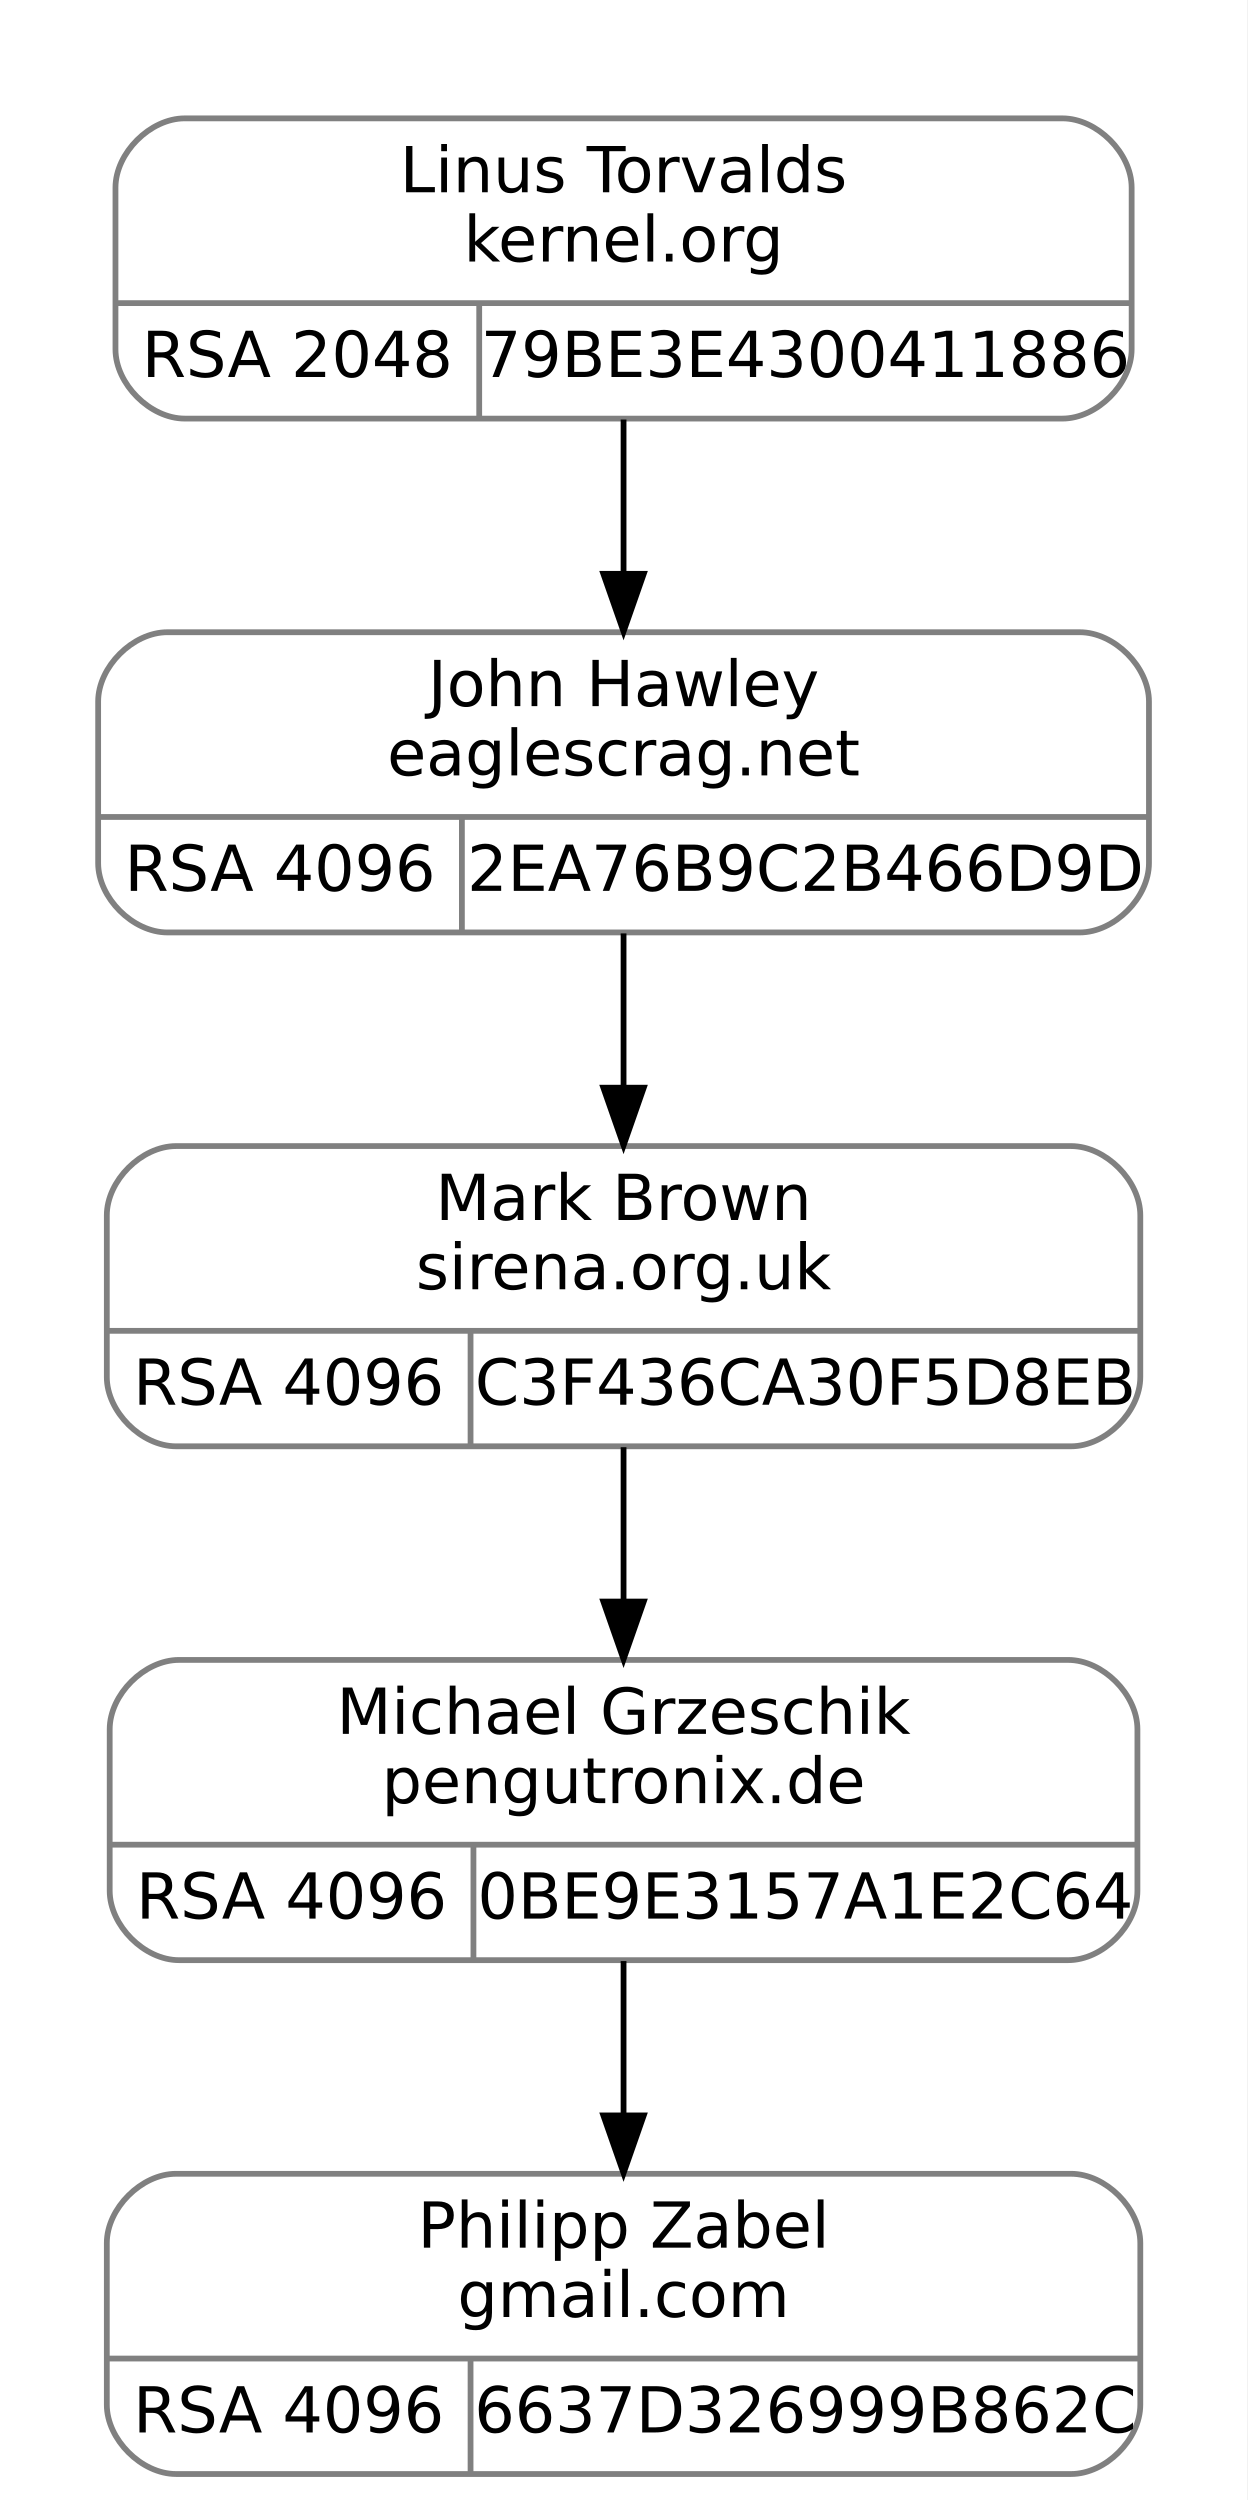
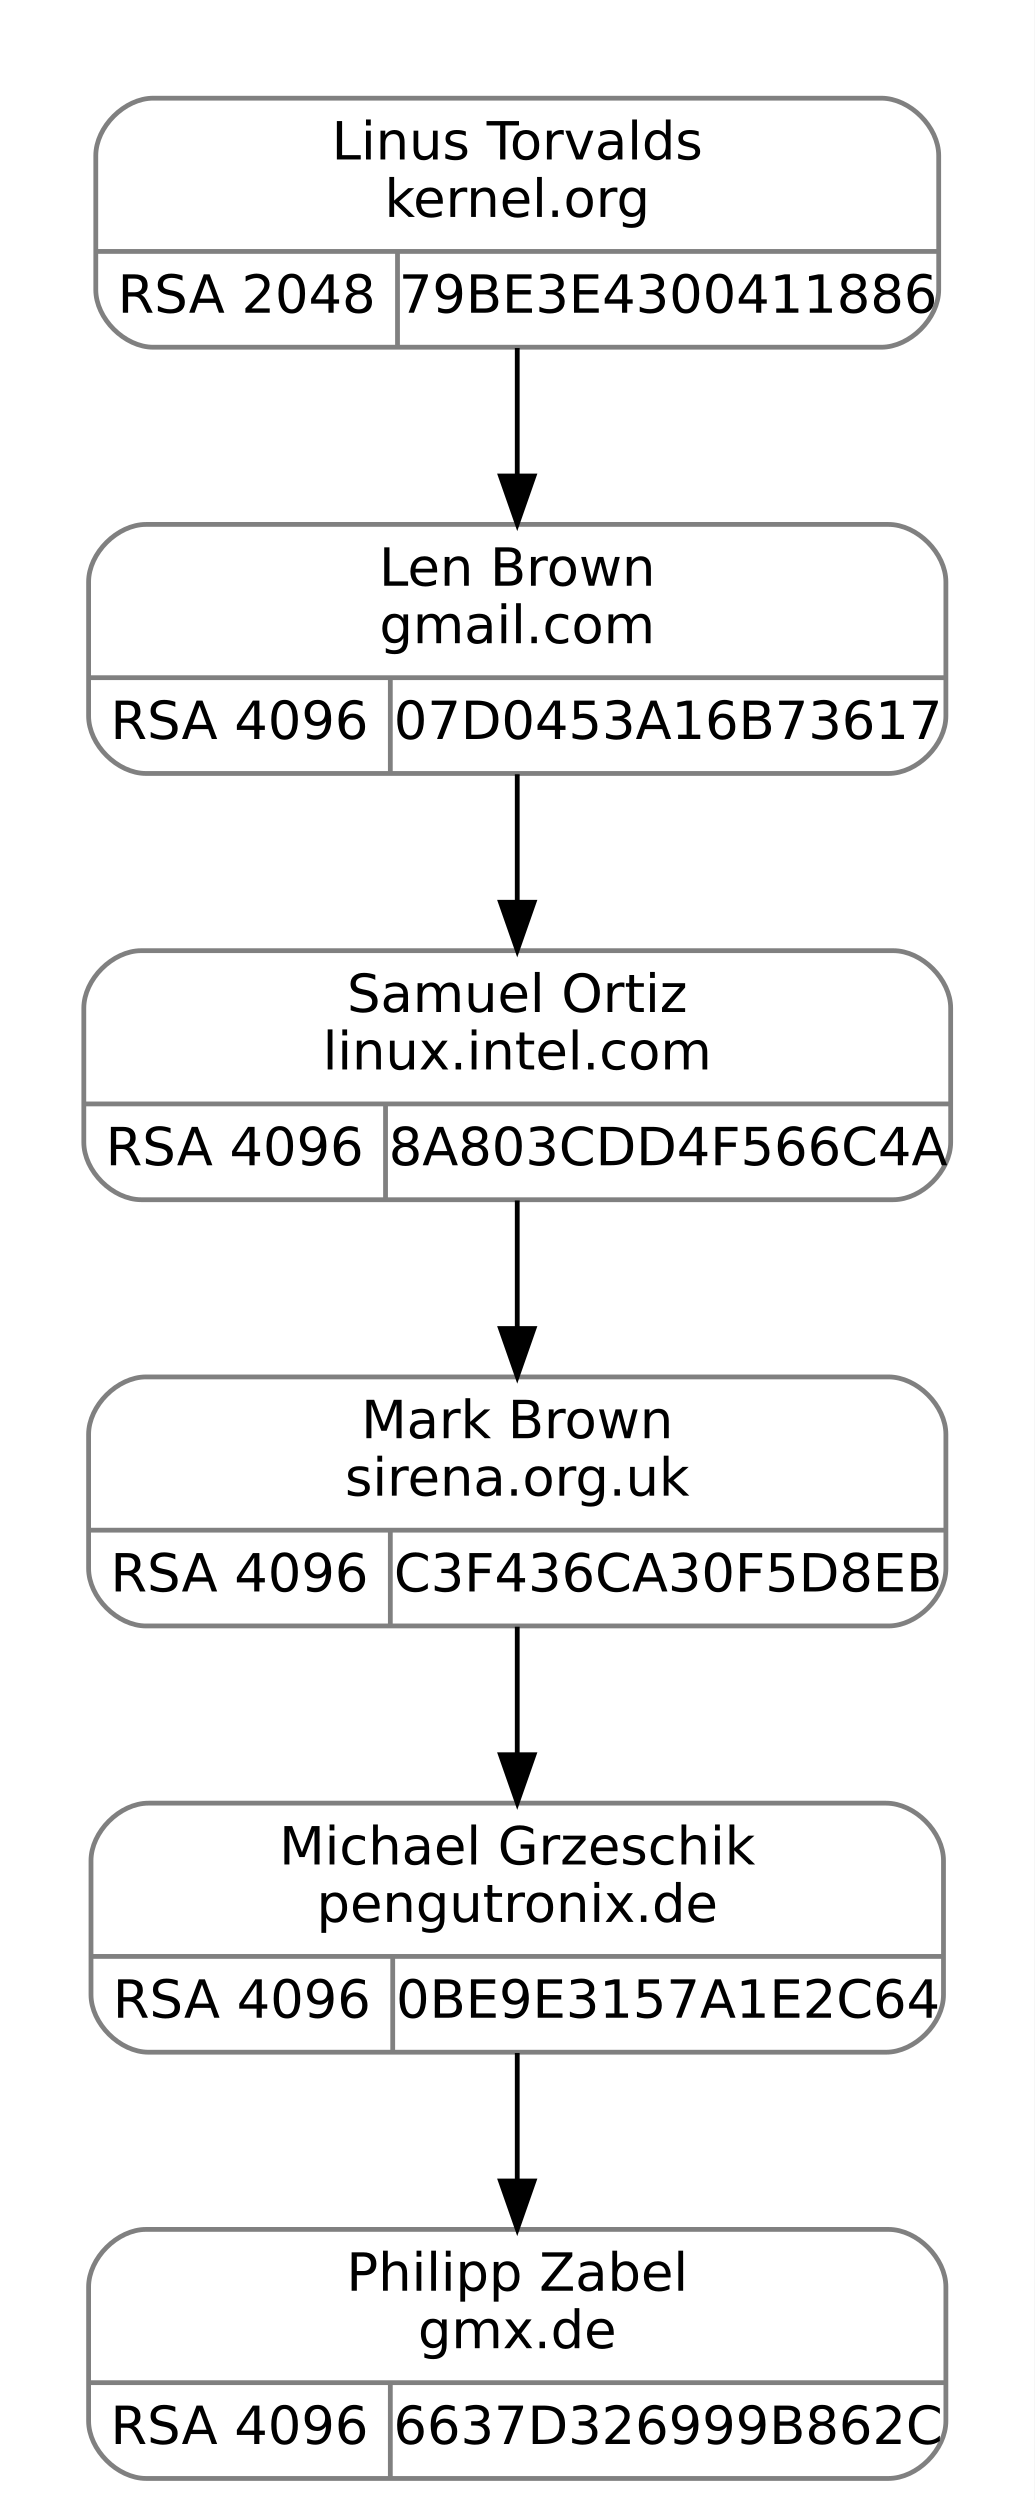
- <svg xmlns="http://www.w3.org/2000/svg" width="216pt" height="433pt" viewBox="0.00 0.00 216.00 433.00">
-   <g id="graph0" class="graph" transform="scale(1 1) rotate(0) translate(4 429)">
-     <polygon fill="white" stroke="transparent" points="-4,4 -4,-429 212,-429 212,4 -4,4" />
+ <svg xmlns="http://www.w3.org/2000/svg" width="216pt" height="522pt" viewBox="0.00 0.00 216.00 522.00">
+   <g id="graph0" class="graph" transform="scale(1 1) rotate(0) translate(4 518)">
+     <polygon fill="white" stroke="transparent" points="-4,4 -4,-518 212,-518 212,4 -4,4" />
    <g id="clust1" class="cluster">
-       <polygon fill="none" stroke="white" points="8,-348 8,-417 200,-417 200,-348 8,-348" />
+       <polygon fill="none" stroke="white" points="8,-437 8,-506 200,-506 200,-437 8,-437" />
    </g>
    <g id="node1" class="node">
-       <path fill="none" stroke="gray" d="M25,-267.5C25,-267.5 183,-267.5 183,-267.5 189,-267.5 195,-273.5 195,-279.5 195,-279.5 195,-307.5 195,-307.5 195,-313.5 189,-319.5 183,-319.5 183,-319.5 25,-319.5 25,-319.5 19,-319.5 13,-313.5 13,-307.5 13,-307.5 13,-279.5 13,-279.5 13,-273.5 19,-267.5 25,-267.5" />
-       <text text-anchor="middle" x="104" y="-306.7" font-family="droid sans,dejavu sans,helvetica" font-size="11.00">John Hawley</text>
-       <text text-anchor="middle" x="104" y="-294.7" font-family="droid sans,dejavu sans,helvetica" font-size="11.00">eaglescrag.net</text>
-       <polyline fill="none" stroke="gray" points="13,-287.5 195,-287.5 " />
-       <text text-anchor="middle" x="44.5" y="-274.7" font-family="droid sans,dejavu sans,helvetica" font-size="11.00">RSA 4096</text>
-       <polyline fill="none" stroke="gray" points="76,-267.5 76,-287.5 " />
-       <text text-anchor="middle" x="135.5" y="-274.7" font-family="droid sans,dejavu sans,helvetica" font-size="11.00">2EA76B9C2B466D9D</text>
+       <path fill="none" stroke="gray" d="M26.5,-356.5C26.5,-356.5 181.5,-356.5 181.5,-356.5 187.5,-356.5 193.5,-362.5 193.5,-368.5 193.5,-368.5 193.5,-396.5 193.5,-396.5 193.5,-402.5 187.5,-408.5 181.5,-408.5 181.5,-408.5 26.5,-408.5 26.5,-408.5 20.5,-408.5 14.5,-402.5 14.5,-396.5 14.5,-396.5 14.5,-368.5 14.5,-368.5 14.5,-362.5 20.5,-356.5 26.5,-356.5" />
+       <text text-anchor="middle" x="104" y="-395.7" font-family="droid sans,dejavu sans,helvetica" font-size="11.00">Len Brown</text>
+       <text text-anchor="middle" x="104" y="-383.7" font-family="droid sans,dejavu sans,helvetica" font-size="11.00">gmail.com</text>
+       <polyline fill="none" stroke="gray" points="14.5,-376.5 193.5,-376.5 " />
+       <text text-anchor="middle" x="46" y="-363.7" font-family="droid sans,dejavu sans,helvetica" font-size="11.00">RSA 4096</text>
+       <polyline fill="none" stroke="gray" points="77.5,-356.5 77.5,-376.5 " />
+       <text text-anchor="middle" x="135.5" y="-363.7" font-family="droid sans,dejavu sans,helvetica" font-size="11.00">07D0453A16B73617</text>
    </g>
    <g id="node3" class="node">
+       <path fill="none" stroke="gray" d="M25.5,-267.5C25.5,-267.5 182.5,-267.5 182.5,-267.5 188.5,-267.5 194.5,-273.5 194.5,-279.5 194.5,-279.5 194.5,-307.5 194.5,-307.5 194.5,-313.5 188.5,-319.5 182.5,-319.5 182.5,-319.5 25.5,-319.5 25.5,-319.5 19.5,-319.5 13.5,-313.5 13.5,-307.5 13.5,-307.5 13.5,-279.5 13.5,-279.5 13.5,-273.5 19.5,-267.5 25.5,-267.5" />
+       <text text-anchor="middle" x="104" y="-306.7" font-family="droid sans,dejavu sans,helvetica" font-size="11.00">Samuel Ortiz</text>
+       <text text-anchor="middle" x="104" y="-294.7" font-family="droid sans,dejavu sans,helvetica" font-size="11.00">linux.intel.com</text>
+       <polyline fill="none" stroke="gray" points="13.5,-287.5 194.5,-287.5 " />
+       <text text-anchor="middle" x="45" y="-274.7" font-family="droid sans,dejavu sans,helvetica" font-size="11.00">RSA 4096</text>
+       <polyline fill="none" stroke="gray" points="76.5,-267.5 76.5,-287.5 " />
+       <text text-anchor="middle" x="135.5" y="-274.7" font-family="droid sans,dejavu sans,helvetica" font-size="11.00">8A803CDD4F566C4A</text>
+     </g>
+     <g id="edge2" class="edge">
+       <path fill="none" stroke="black" d="M104,-356.34C104,-348.04 104,-338.65 104,-329.75" />
+       <polygon fill="black" stroke="black" points="107.5,-329.61 104,-319.61 100.5,-329.61 107.5,-329.61" />
+     </g>
+     <g id="node2" class="node">
+       <path fill="none" stroke="gray" d="M28,-445.5C28,-445.5 180,-445.5 180,-445.5 186,-445.5 192,-451.5 192,-457.5 192,-457.5 192,-485.5 192,-485.5 192,-491.5 186,-497.5 180,-497.5 180,-497.5 28,-497.5 28,-497.5 22,-497.5 16,-491.5 16,-485.5 16,-485.5 16,-457.5 16,-457.5 16,-451.5 22,-445.5 28,-445.5" />
+       <text text-anchor="middle" x="104" y="-484.7" font-family="droid sans,dejavu sans,helvetica" font-size="11.00">Linus Torvalds</text>
+       <text text-anchor="middle" x="104" y="-472.7" font-family="droid sans,dejavu sans,helvetica" font-size="11.00">kernel.org</text>
+       <polyline fill="none" stroke="gray" points="16,-465.5 192,-465.5 " />
+       <text text-anchor="middle" x="47.5" y="-452.7" font-family="droid sans,dejavu sans,helvetica" font-size="11.00">RSA 2048</text>
+       <polyline fill="none" stroke="gray" points="79,-445.5 79,-465.5 " />
+       <text text-anchor="middle" x="135.5" y="-452.7" font-family="droid sans,dejavu sans,helvetica" font-size="11.00">79BE3E4300411886</text>
+     </g>
+     <g id="edge1" class="edge">
+       <path fill="none" stroke="black" d="M104,-445.34C104,-437.04 104,-427.65 104,-418.75" />
+       <polygon fill="black" stroke="black" points="107.5,-418.61 104,-408.61 100.5,-418.61 107.5,-418.61" />
+     </g>
+     <g id="node4" class="node">
      <path fill="none" stroke="gray" d="M26.5,-178.5C26.5,-178.5 181.5,-178.5 181.5,-178.5 187.5,-178.5 193.5,-184.5 193.5,-190.5 193.5,-190.5 193.5,-218.5 193.5,-218.5 193.5,-224.5 187.5,-230.5 181.5,-230.5 181.5,-230.5 26.5,-230.5 26.5,-230.5 20.5,-230.5 14.5,-224.5 14.5,-218.5 14.5,-218.5 14.5,-190.5 14.5,-190.5 14.5,-184.5 20.5,-178.5 26.5,-178.5" />
      <text text-anchor="middle" x="104" y="-217.7" font-family="droid sans,dejavu sans,helvetica" font-size="11.00">Mark Brown</text>
      <text text-anchor="middle" x="104" y="-205.7" font-family="droid sans,dejavu sans,helvetica" font-size="11.00">sirena.org.uk</text>
      <polyline fill="none" stroke="gray" points="14.5,-198.5 193.5,-198.5 " />
      <text text-anchor="middle" x="46" y="-185.7" font-family="droid sans,dejavu sans,helvetica" font-size="11.00">RSA 4096</text>
      <polyline fill="none" stroke="gray" points="77.5,-178.5 77.5,-198.5 " />
      <text text-anchor="middle" x="135.5" y="-185.7" font-family="droid sans,dejavu sans,helvetica" font-size="11.00">C3F436CA30F5D8EB</text>
    </g>
-     <g id="edge2" class="edge">
+     <g id="edge3" class="edge">
      <path fill="none" stroke="black" d="M104,-267.34C104,-259.04 104,-249.65 104,-240.75" />
      <polygon fill="black" stroke="black" points="107.5,-240.61 104,-230.61 100.5,-240.61 107.5,-240.61" />
    </g>
-     <g id="node2" class="node">
-       <path fill="none" stroke="gray" d="M28,-356.5C28,-356.5 180,-356.5 180,-356.5 186,-356.5 192,-362.5 192,-368.5 192,-368.5 192,-396.5 192,-396.5 192,-402.5 186,-408.5 180,-408.5 180,-408.5 28,-408.5 28,-408.5 22,-408.5 16,-402.5 16,-396.5 16,-396.5 16,-368.5 16,-368.5 16,-362.5 22,-356.5 28,-356.5" />
-       <text text-anchor="middle" x="104" y="-395.7" font-family="droid sans,dejavu sans,helvetica" font-size="11.00">Linus Torvalds</text>
-       <text text-anchor="middle" x="104" y="-383.7" font-family="droid sans,dejavu sans,helvetica" font-size="11.00">kernel.org</text>
-       <polyline fill="none" stroke="gray" points="16,-376.5 192,-376.5 " />
-       <text text-anchor="middle" x="47.5" y="-363.7" font-family="droid sans,dejavu sans,helvetica" font-size="11.00">RSA 2048</text>
-       <polyline fill="none" stroke="gray" points="79,-356.5 79,-376.5 " />
-       <text text-anchor="middle" x="135.5" y="-363.7" font-family="droid sans,dejavu sans,helvetica" font-size="11.00">79BE3E4300411886</text>
-     </g>
-     <g id="edge1" class="edge">
-       <path fill="none" stroke="black" d="M104,-356.34C104,-348.04 104,-338.65 104,-329.75" />
-       <polygon fill="black" stroke="black" points="107.5,-329.61 104,-319.61 100.5,-329.61 107.5,-329.61" />
-     </g>
-     <g id="node4" class="node">
+     <g id="node5" class="node">
      <path fill="none" stroke="gray" d="M27,-89.5C27,-89.5 181,-89.5 181,-89.5 187,-89.5 193,-95.5 193,-101.5 193,-101.5 193,-129.5 193,-129.5 193,-135.5 187,-141.5 181,-141.5 181,-141.5 27,-141.5 27,-141.5 21,-141.5 15,-135.5 15,-129.5 15,-129.5 15,-101.5 15,-101.5 15,-95.5 21,-89.5 27,-89.5" />
      <text text-anchor="middle" x="104" y="-128.7" font-family="droid sans,dejavu sans,helvetica" font-size="11.00">Michael Grzeschik</text>
      <text text-anchor="middle" x="104" y="-116.7" font-family="droid sans,dejavu sans,helvetica" font-size="11.00">pengutronix.de</text>
      <polyline fill="none" stroke="gray" points="15,-109.5 193,-109.5 " />
      <text text-anchor="middle" x="46.5" y="-96.7" font-family="droid sans,dejavu sans,helvetica" font-size="11.00">RSA 4096</text>
      <polyline fill="none" stroke="gray" points="78,-89.5 78,-109.5 " />
      <text text-anchor="middle" x="135.5" y="-96.7" font-family="droid sans,dejavu sans,helvetica" font-size="11.00">0BE9E3157A1E2C64</text>
    </g>
-     <g id="edge3" class="edge">
+     <g id="edge4" class="edge">
      <path fill="none" stroke="black" d="M104,-178.34C104,-170.04 104,-160.65 104,-151.75" />
      <polygon fill="black" stroke="black" points="107.5,-151.61 104,-141.61 100.5,-151.61 107.5,-151.61" />
    </g>
-     <g id="node5" class="node">
+     <g id="node6" class="node">
      <path fill="none" stroke="gray" d="M26.5,-0.5C26.5,-0.5 181.5,-0.5 181.5,-0.5 187.5,-0.5 193.5,-6.5 193.5,-12.5 193.5,-12.5 193.5,-40.5 193.5,-40.5 193.5,-46.5 187.5,-52.5 181.5,-52.5 181.5,-52.5 26.5,-52.5 26.5,-52.5 20.5,-52.5 14.5,-46.5 14.5,-40.5 14.5,-40.5 14.5,-12.5 14.5,-12.5 14.5,-6.5 20.5,-0.5 26.5,-0.5" />
      <text text-anchor="middle" x="104" y="-39.7" font-family="droid sans,dejavu sans,helvetica" font-size="11.00">Philipp Zabel</text>
-       <text text-anchor="middle" x="104" y="-27.7" font-family="droid sans,dejavu sans,helvetica" font-size="11.00">gmail.com</text>
+       <text text-anchor="middle" x="104" y="-27.7" font-family="droid sans,dejavu sans,helvetica" font-size="11.00">gmx.de</text>
      <polyline fill="none" stroke="gray" points="14.5,-20.5 193.5,-20.5 " />
      <text text-anchor="middle" x="46" y="-7.7" font-family="droid sans,dejavu sans,helvetica" font-size="11.00">RSA 4096</text>
      <polyline fill="none" stroke="gray" points="77.5,-0.5 77.5,-20.5 " />
      <text text-anchor="middle" x="135.5" y="-7.7" font-family="droid sans,dejavu sans,helvetica" font-size="11.00">6637D326999B862C</text>
    </g>
-     <g id="edge4" class="edge">
+     <g id="edge5" class="edge">
      <path fill="none" stroke="black" d="M104,-89.34C104,-81.04 104,-71.65 104,-62.75" />
      <polygon fill="black" stroke="black" points="107.5,-62.61 104,-52.61 100.5,-62.61 107.5,-62.61" />
    </g>
  </g>
</svg>
